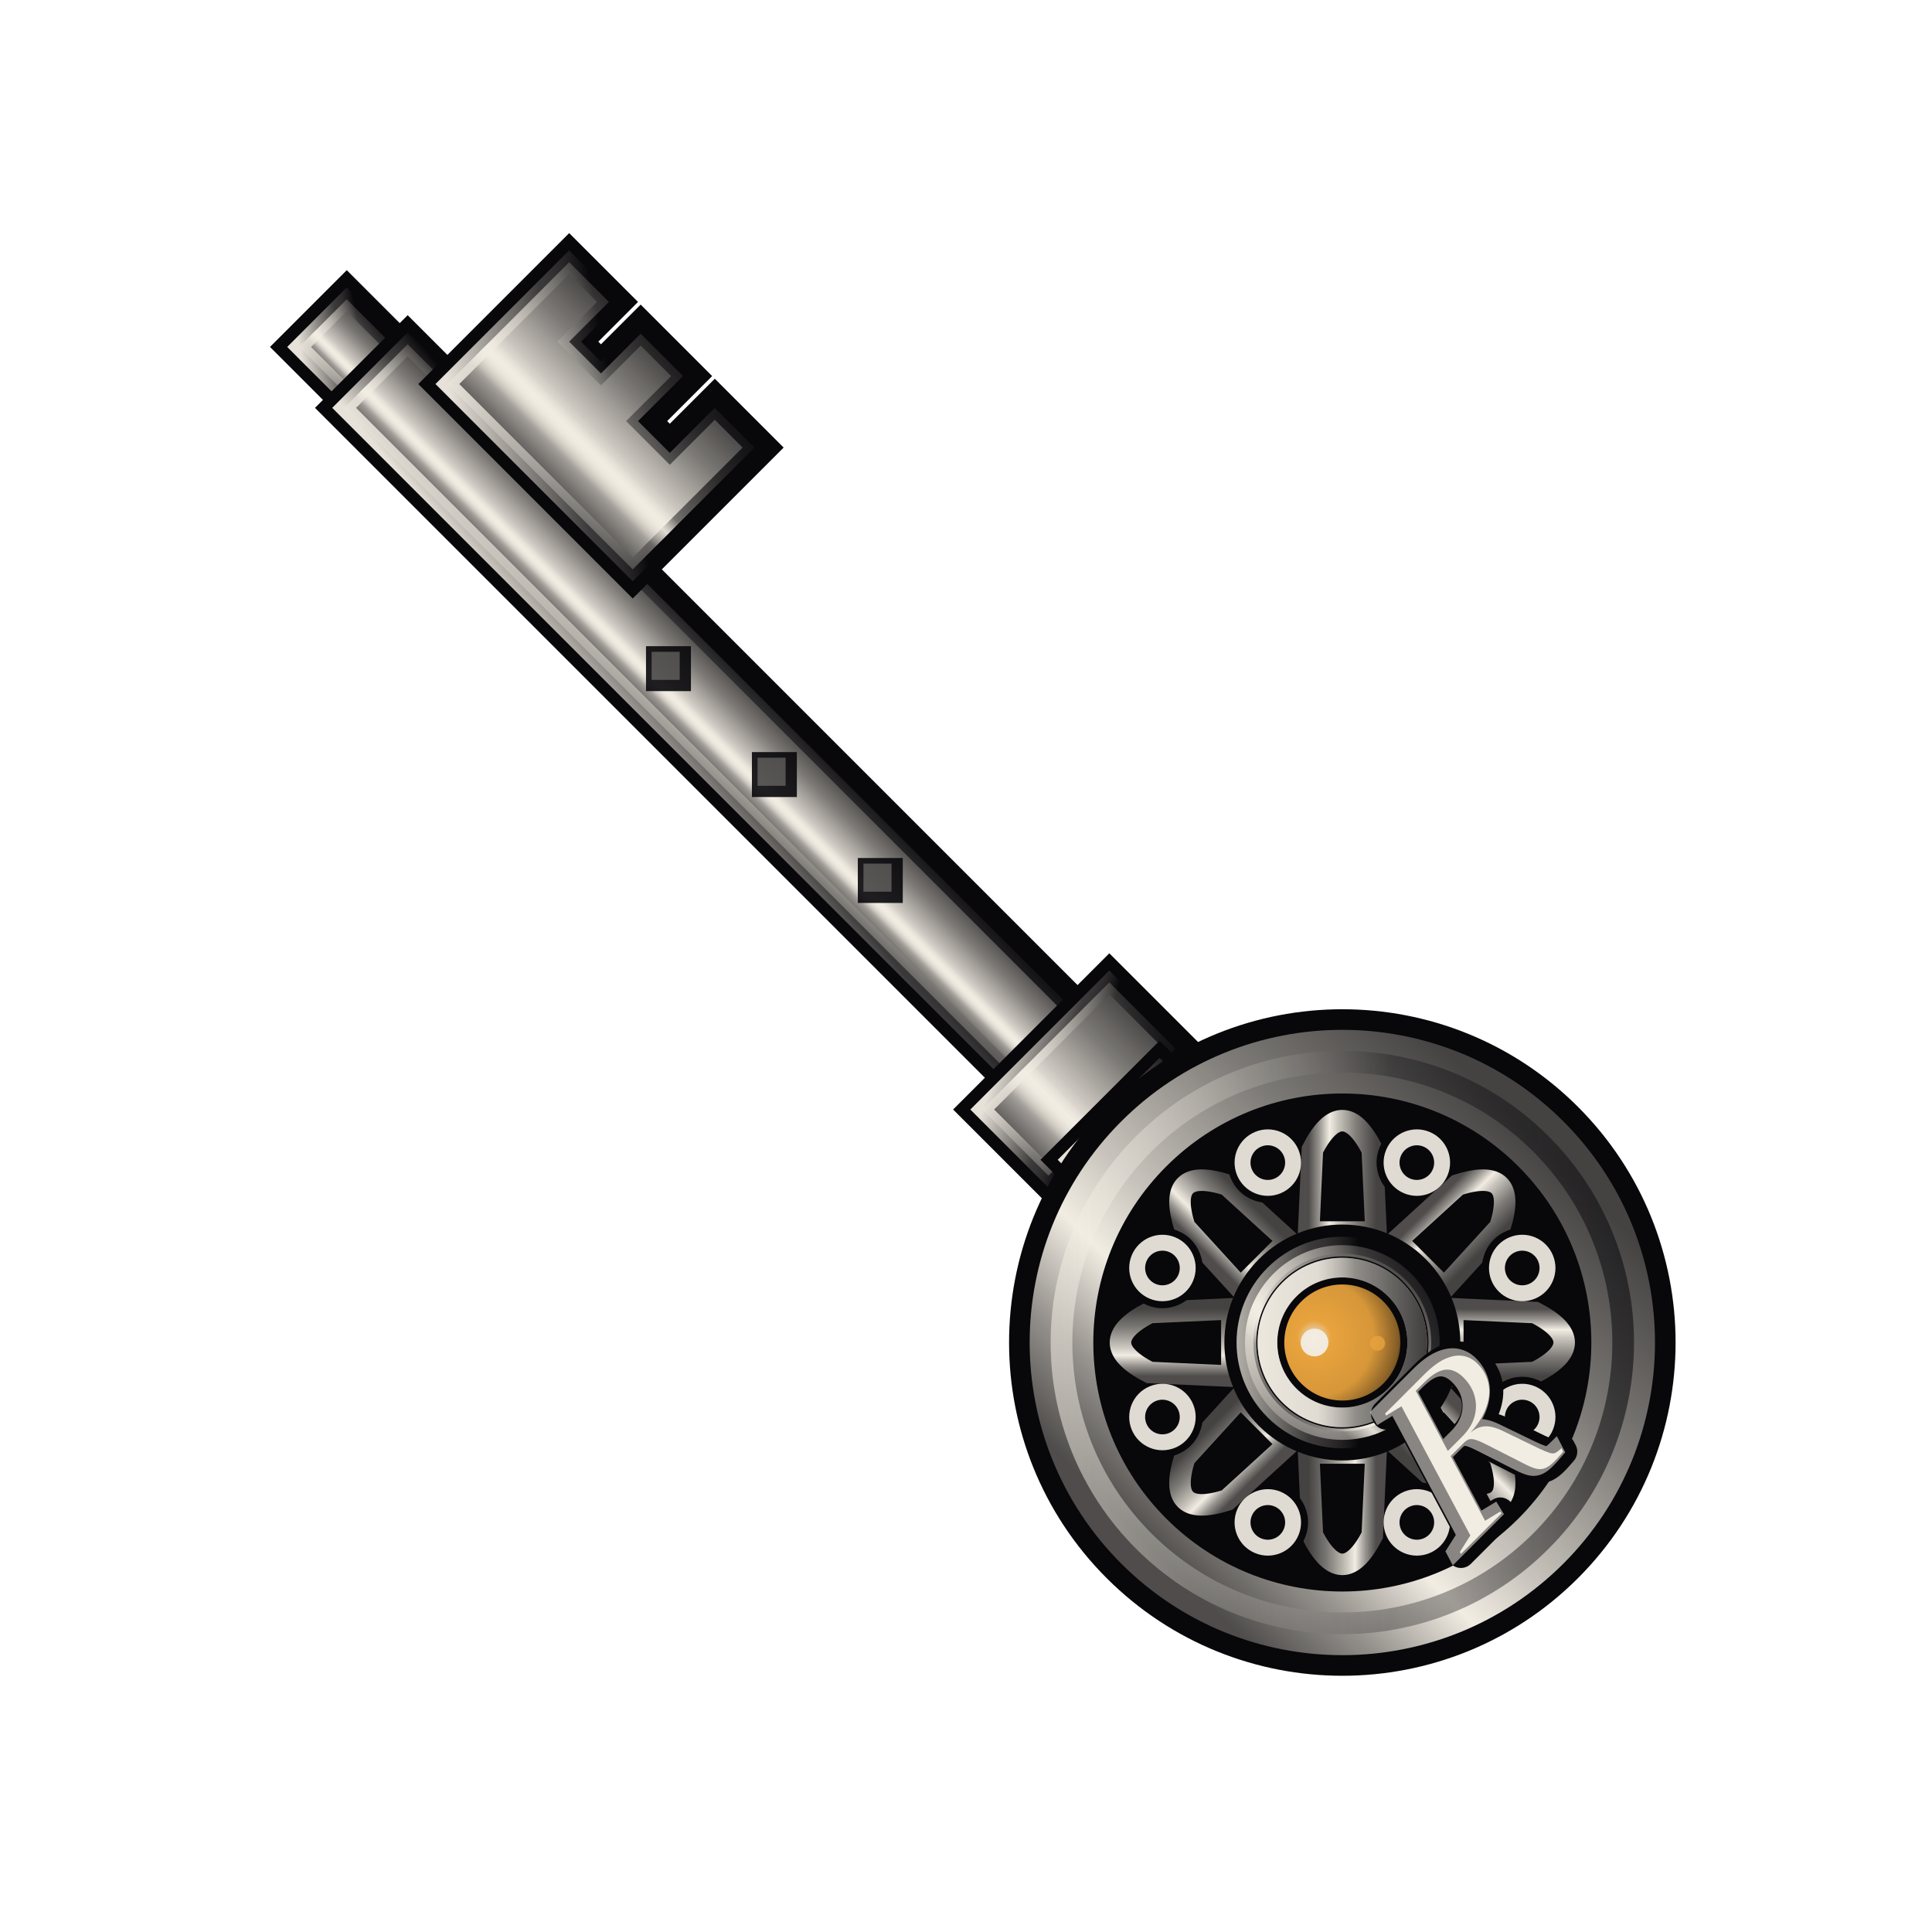
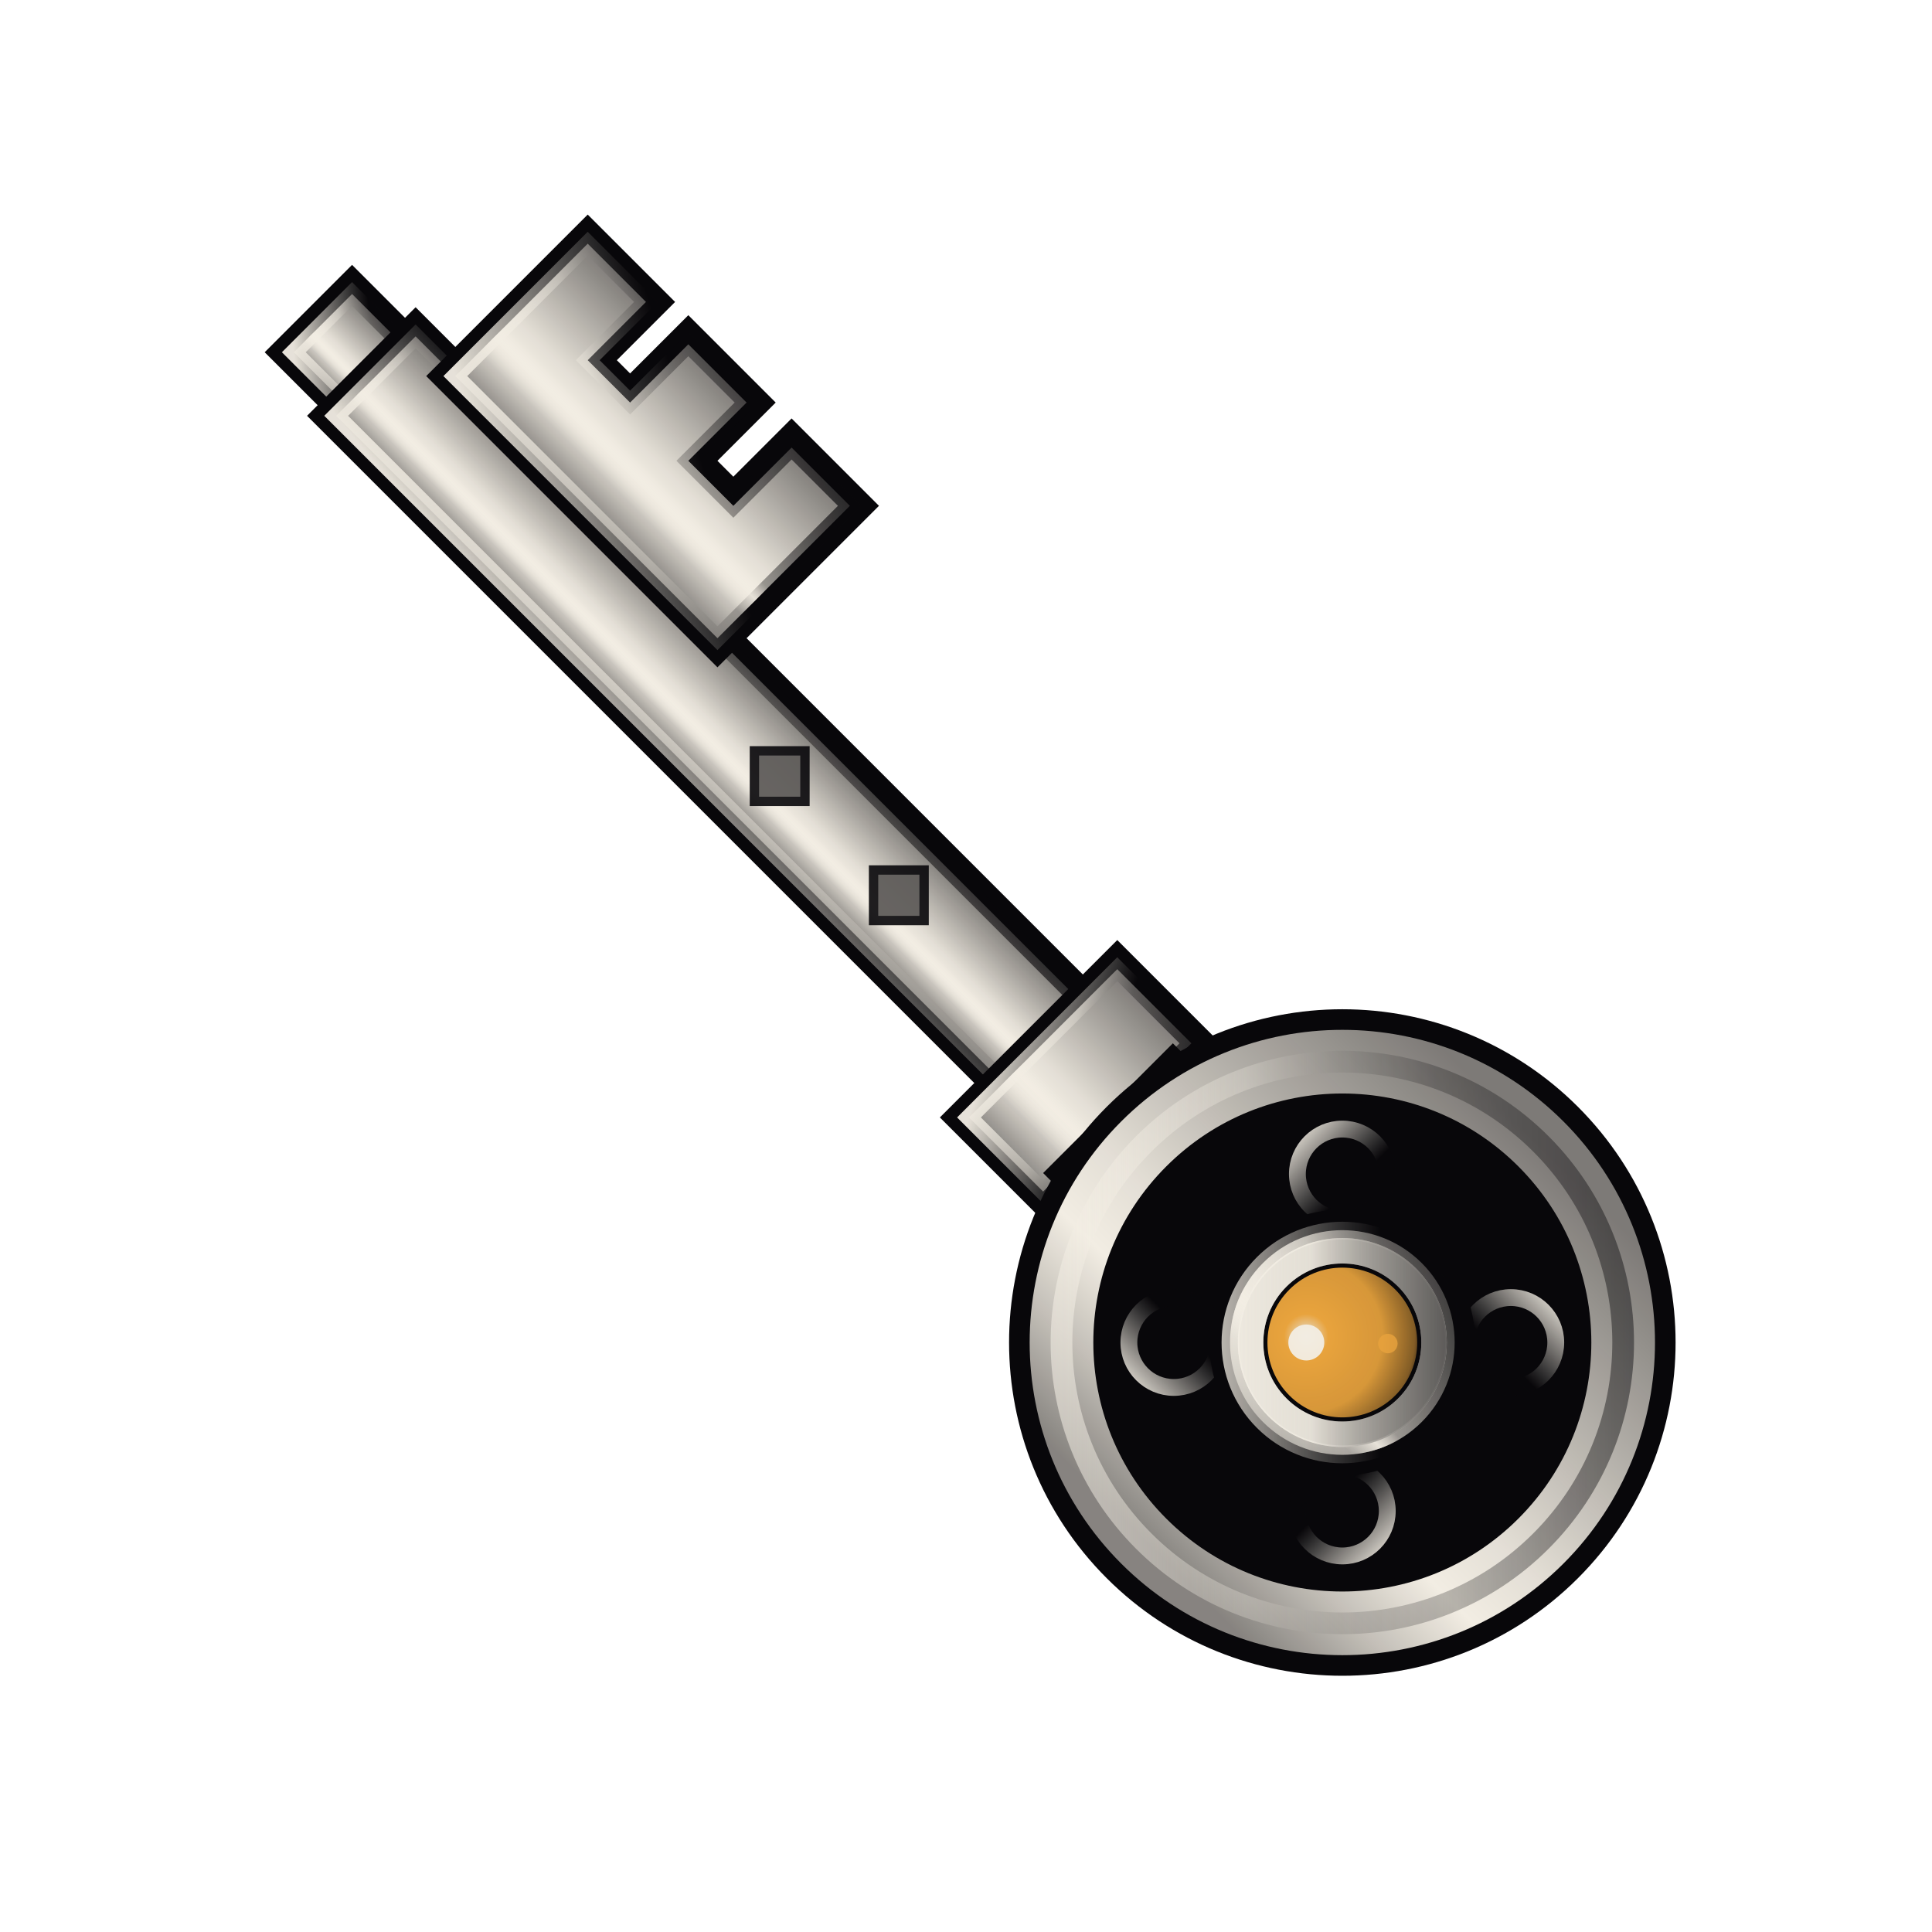
<svg xmlns="http://www.w3.org/2000/svg" viewBox="0 0 43 43" width="43" height="43">
  <g transform="translate(1.00 12.79) rotate(-45) scale(0.4167)">
    <defs>
      <linearGradient id="km" class="lc-metal" x1="0" y1="0" x2="1" y2="0">
-         <stop offset="0" stop-color="#F2EDE3" stop-opacity=".30" />
-         <stop offset=".16" stop-color="#F2EDE3" stop-opacity=".62" />
+         <stop offset="0" stop-color="#F2EDE3" stop-opacity=".54" />
+         <stop offset=".16" stop-color="#F2EDE3" stop-opacity=".80" />
        <stop offset=".31" stop-color="#F2EDE3" stop-opacity="1" />
-         <stop offset=".44" stop-color="#F2EDE3" stop-opacity=".82" />
-         <stop offset=".72" stop-color="#F2EDE3" stop-opacity=".50" />
-         <stop offset="1" stop-color="#F2EDE3" stop-opacity=".26" />
+         <stop offset=".44" stop-color="#F2EDE3" stop-opacity=".94" />
+         <stop offset=".72" stop-color="#F2EDE3" stop-opacity=".72" />
+         <stop offset="1" stop-color="#F2EDE3" stop-opacity=".50" />
      </linearGradient>
      <linearGradient id="ke" class="lc-rim" x1="0" y1="0" x2="1" y2="1">
        <stop offset="0" stop-color="#F2EDE3" stop-opacity=".95" />
-         <stop offset=".38" stop-color="#F2EDE3" stop-opacity=".22" />
-         <stop offset=".56" stop-color="#08070A" stop-opacity=".35" />
-         <stop offset="1" stop-color="#08070A" stop-opacity=".85" />
+         <stop offset=".38" stop-color="#F2EDE3" stop-opacity=".34" />
+         <stop offset=".62" stop-color="#08070A" stop-opacity=".30" />
+         <stop offset="1" stop-color="#08070A" stop-opacity=".70" />
      </linearGradient>
      <linearGradient id="ks" class="lc-spec" x1="0" y1="0" x2="1" y2="0">
        <stop offset=".18" stop-color="#F2EDE3" stop-opacity="0" />
        <stop offset=".29" stop-color="#F2EDE3" stop-opacity=".85" />
        <stop offset=".38" stop-color="#F2EDE3" stop-opacity="0" />
      </linearGradient>
      <radialGradient id="ko" cx=".5" cy=".5" r=".5">
        <stop offset=".55" stop-color="#08070A" stop-opacity="0" />
        <stop offset="1" stop-color="#08070A" stop-opacity=".7" />
      </radialGradient>
      <radialGradient id="kg" cx=".36" cy=".30" r=".82">
        <stop offset="0" stop-color="#F2EDE3" stop-opacity=".95" />
        <stop offset=".18" stop-color="#E8A33D" />
        <stop offset=".62" stop-color="#E8A33D" stop-opacity=".92" />
        <stop offset=".88" stop-color="#E8A33D" stop-opacity=".55" />
        <stop offset="1" stop-color="#08070A" stop-opacity=".55" />
      </radialGradient>
    </defs>
    <g>
-       <rect x="18.2" y="1" width="3.6" height="5.4" fill="#08070A" stroke="#08070A" stroke-width="2.2" stroke-linejoin="miter" />
-       <rect x="18.2" y="1" width="3.6" height="5.4" fill="url(#km)" />
-       <rect x="18.2" y="1" width="3.6" height="5.4" fill="none" stroke="url(#ke)" stroke-width=".9" />
-       <rect x="18.2" y="1" width="3.6" height="5.4" fill="url(#ks)" />
+       <rect x="17.8" y="1" width="4.4" height="5.4" fill="#08070A" stroke="#08070A" stroke-width="2.2" stroke-linejoin="miter" />
+       <rect x="17.8" y="1" width="4.4" height="5.4" fill="url(#km)" />
+       <rect x="17.8" y="1" width="4.4" height="5.4" fill="none" stroke="url(#ke)" stroke-width=".9" />
+       <rect x="17.8" y="1" width="4.4" height="5.4" fill="url(#ks)" />
    </g>
    <g class="lc-shaft">
-       <rect x="17.6" y="5" width="4.8" height="52" fill="#08070A" stroke="#08070A" stroke-width="2.2" stroke-linejoin="miter" />
-       <rect x="17.6" y="5" width="4.8" height="52" fill="url(#km)" />
-       <rect x="17.6" y="5" width="4.8" height="52" fill="none" stroke="url(#ke)" stroke-width=".9" />
-       <rect x="17.6" y="5" width="4.8" height="52" fill="url(#ks)" />
+       <rect x="17" y="5" width="6" height="52" fill="#08070A" stroke="#08070A" stroke-width="2.2" stroke-linejoin="miter" />
+       <rect x="17" y="5" width="6" height="52" fill="url(#km)" />
+       <rect x="17" y="5" width="6" height="52" fill="none" stroke="url(#ke)" stroke-width=".9" />
+       <rect x="17" y="5" width="6" height="52" fill="url(#ks)" />
    </g>
    <g>
-       <path d="M22.4 8H31.6V11H28.6V13.4H31.6V16.6H28.2V19H31.6V22H22.4Z" fill="#08070A" stroke="#08070A" stroke-width="2.2" stroke-linejoin="miter" />
-       <path d="M22.4 8H31.6V11H28.6V13.4H31.6V16.6H28.2V19H31.6V22H22.4Z" fill="url(#km)" />
-       <path d="M22.4 8H31.6V11H28.6V13.4H31.6V16.6H28.2V19H31.6V22H22.4Z" fill="none" stroke="url(#ke)" stroke-width=".9" />
-       <path d="M22.4 8H31.6V11H28.6V13.4H31.6V16.6H28.2V19H31.6V22H22.4Z" fill="url(#ks)" />
+       <path d="M23 8H33V12.4H28.6V15.6H33V20H28.6V23.4H33V27.8H23Z" fill="#08070A" stroke="#08070A" stroke-width="2.2" stroke-linejoin="miter" />
+       <path d="M23 8H33V12.4H28.6V15.6H33V20H28.6V23.4H33V27.8H23Z" fill="url(#km)" />
+       <path d="M23 8H33V12.4H28.6V15.6H33V20H28.6V23.4H33V27.8H23Z" fill="none" stroke="url(#ke)" stroke-width=".9" />
+       <path d="M23 8H33V12.4H28.6V15.6H33V20H28.6V23.4H33V27.8H23Z" fill="url(#ks)" />
    </g>
    <g>
-       <g transform="rotate(45 20 27.1)">
-         <rect x="18.8" y="25.9" width="2.4" height="2.4" fill="#08070A" opacity=".9" />
-         <rect x="19.1" y="26.2" width="1.5" height="1.5" fill="#F2EDE3" opacity=".28" />
+       <g transform="rotate(45 20 35.5)">
+         <rect x="18.4" y="33.7" width="3.2" height="3.2" fill="#08070A" opacity=".9" />
+         <rect x="18.9" y="34.2" width="2.2" height="2.2" fill="#F2EDE3" opacity=".34" />
      </g>
-       <g transform="rotate(45 20 35.1)">
-         <rect x="18.8" y="33.9" width="2.4" height="2.4" fill="#08070A" opacity=".9" />
-         <rect x="19.1" y="34.2" width="1.5" height="1.5" fill="#F2EDE3" opacity=".28" />
-       </g>
-       <g transform="rotate(45 20 43.1)">
-         <rect x="18.8" y="41.9" width="2.4" height="2.4" fill="#08070A" opacity=".9" />
-         <rect x="19.1" y="42.2" width="1.5" height="1.5" fill="#F2EDE3" opacity=".28" />
+       <g transform="rotate(45 20 44.5)">
+         <rect x="18.4" y="42.7" width="3.2" height="3.2" fill="#08070A" opacity=".9" />
+         <rect x="18.9" y="43.2" width="2.2" height="2.2" fill="#F2EDE3" opacity=".34" />
      </g>
    </g>
    <g>
-       <rect x="15.2" y="55.6" width="9.6" height="5" fill="#08070A" stroke="#08070A" stroke-width="2.2" stroke-linejoin="miter" />
-       <rect x="15.2" y="55.6" width="9.6" height="5" fill="url(#km)" />
-       <rect x="15.2" y="55.6" width="9.6" height="5" fill="none" stroke="url(#ke)" stroke-width=".9" />
-       <rect x="15.2" y="55.6" width="9.6" height="5" fill="url(#ks)" />
+       <rect x="14.4" y="55.4" width="11.2" height="5.6" fill="#08070A" stroke="#08070A" stroke-width="2.2" stroke-linejoin="miter" />
+       <rect x="14.4" y="55.4" width="11.2" height="5.6" fill="url(#km)" />
+       <rect x="14.4" y="55.4" width="11.2" height="5.6" fill="none" stroke="url(#ke)" stroke-width=".9" />
+       <rect x="14.4" y="55.4" width="11.2" height="5.6" fill="url(#ks)" />
    </g>
    <g>
-       <rect x="16.6" y="60.8" width="6.8" height="3.4" fill="#08070A" stroke="#08070A" stroke-width="2.2" stroke-linejoin="miter" />
-       <rect x="16.6" y="60.8" width="6.8" height="3.4" fill="url(#km)" />
-       <rect x="16.6" y="60.8" width="6.8" height="3.4" fill="none" stroke="url(#ke)" stroke-width=".9" />
-       <rect x="16.6" y="60.8" width="6.8" height="3.4" fill="url(#ks)" />
+       <rect x="16.2" y="61.4" width="7.6" height="3.4" fill="#08070A" stroke="#08070A" stroke-width="2.2" stroke-linejoin="miter" />
+       <rect x="16.2" y="61.4" width="7.6" height="3.4" fill="url(#km)" />
+       <rect x="16.2" y="61.4" width="7.6" height="3.4" fill="none" stroke="url(#ke)" stroke-width=".9" />
+       <rect x="16.2" y="61.4" width="7.6" height="3.4" fill="url(#ks)" />
    </g>
    <circle cx="20" cy="78" r="17.2" fill="#08070A" />
    <g>
      <circle cx="20" cy="78" r="15" fill="none" stroke="#08070A" stroke-width="5.6" stroke-linecap="square" />
      <circle cx="20" cy="78" r="15" fill="none" stroke="url(#km)" stroke-width="3.4" stroke-linecap="square" />
      <circle cx="20" cy="78" r="15" fill="none" stroke="url(#ke)" stroke-width="1.16" stroke-linecap="square" opacity=".8" />
    </g>
-     <circle cx="20" cy="78" r="12.4" fill="none" stroke="#08070A" stroke-width="1.1" opacity=".8" />
-     <circle cx="20" cy="78" r="12.4" fill="url(#ko)" />
-     <path d="M18.2 72.1L18.4 67.7Q20 64.6 21.6 67.7L21.8 72.1Z" transform="rotate(0 20 78)" fill="#08070A" stroke="#08070A" stroke-width="2.2" />
-     <path d="M18.2 72.1L18.4 67.7Q20 64.6 21.6 67.7L21.8 72.1Z" transform="rotate(45 20 78)" fill="#08070A" stroke="#08070A" stroke-width="2.2" />
-     <path d="M18.2 72.1L18.4 67.7Q20 64.6 21.6 67.7L21.8 72.1Z" transform="rotate(90 20 78)" fill="#08070A" stroke="#08070A" stroke-width="2.2" />
-     <path d="M18.2 72.1L18.4 67.7Q20 64.6 21.6 67.7L21.8 72.1Z" transform="rotate(135 20 78)" fill="#08070A" stroke="#08070A" stroke-width="2.2" />
-     <path d="M18.2 72.1L18.4 67.7Q20 64.6 21.6 67.7L21.8 72.1Z" transform="rotate(180 20 78)" fill="#08070A" stroke="#08070A" stroke-width="2.2" />
-     <path d="M18.2 72.1L18.4 67.7Q20 64.6 21.6 67.7L21.8 72.1Z" transform="rotate(225 20 78)" fill="#08070A" stroke="#08070A" stroke-width="2.2" />
-     <path d="M18.2 72.1L18.4 67.7Q20 64.6 21.6 67.7L21.8 72.1Z" transform="rotate(270 20 78)" fill="#08070A" stroke="#08070A" stroke-width="2.2" />
-     <path d="M18.2 72.1L18.4 67.7Q20 64.6 21.6 67.7L21.8 72.1Z" transform="rotate(315 20 78)" fill="#08070A" stroke="#08070A" stroke-width="2.2" />
-     <path d="M18.2 72.1L18.4 67.7Q20 64.6 21.6 67.7L21.8 72.1Z" transform="rotate(0 20 78)" fill="none" stroke="url(#km)" stroke-width="1.15" />
-     <circle cx="20" cy="67.6" r="1.35" transform="rotate(22.5 20 78)" fill="#08070A" stroke="#08070A" stroke-width="1.6" />
-     <circle cx="20" cy="67.6" r="1.35" transform="rotate(22.5 20 78)" fill="none" stroke="#F2EDE3" stroke-width=".85" opacity=".92" />
-     <path d="M18.2 72.1L18.4 67.7Q20 64.6 21.6 67.7L21.8 72.1Z" transform="rotate(45 20 78)" fill="none" stroke="url(#km)" stroke-width="1.15" />
-     <circle cx="20" cy="67.6" r="1.35" transform="rotate(67.5 20 78)" fill="#08070A" stroke="#08070A" stroke-width="1.6" />
-     <circle cx="20" cy="67.6" r="1.35" transform="rotate(67.5 20 78)" fill="none" stroke="#F2EDE3" stroke-width=".85" opacity=".92" />
-     <path d="M18.2 72.1L18.4 67.7Q20 64.6 21.6 67.7L21.8 72.1Z" transform="rotate(90 20 78)" fill="none" stroke="url(#km)" stroke-width="1.15" />
-     <circle cx="20" cy="67.6" r="1.35" transform="rotate(112.5 20 78)" fill="#08070A" stroke="#08070A" stroke-width="1.6" />
-     <circle cx="20" cy="67.6" r="1.35" transform="rotate(112.5 20 78)" fill="none" stroke="#F2EDE3" stroke-width=".85" opacity=".92" />
-     <path d="M18.2 72.1L18.4 67.7Q20 64.6 21.6 67.7L21.8 72.1Z" transform="rotate(135 20 78)" fill="none" stroke="url(#km)" stroke-width="1.15" />
-     <circle cx="20" cy="67.6" r="1.35" transform="rotate(157.5 20 78)" fill="#08070A" stroke="#08070A" stroke-width="1.6" />
-     <circle cx="20" cy="67.6" r="1.35" transform="rotate(157.5 20 78)" fill="none" stroke="#F2EDE3" stroke-width=".85" opacity=".92" />
-     <path d="M18.2 72.1L18.4 67.7Q20 64.6 21.6 67.7L21.8 72.1Z" transform="rotate(180 20 78)" fill="none" stroke="url(#km)" stroke-width="1.15" />
-     <circle cx="20" cy="67.6" r="1.35" transform="rotate(202.5 20 78)" fill="#08070A" stroke="#08070A" stroke-width="1.6" />
-     <circle cx="20" cy="67.6" r="1.35" transform="rotate(202.5 20 78)" fill="none" stroke="#F2EDE3" stroke-width=".85" opacity=".92" />
-     <path d="M18.2 72.1L18.4 67.7Q20 64.6 21.6 67.7L21.8 72.1Z" transform="rotate(225 20 78)" fill="none" stroke="url(#km)" stroke-width="1.15" />
-     <circle cx="20" cy="67.6" r="1.35" transform="rotate(247.5 20 78)" fill="#08070A" stroke="#08070A" stroke-width="1.6" />
-     <circle cx="20" cy="67.6" r="1.35" transform="rotate(247.5 20 78)" fill="none" stroke="#F2EDE3" stroke-width=".85" opacity=".92" />
-     <path d="M18.2 72.1L18.4 67.7Q20 64.6 21.6 67.7L21.8 72.1Z" transform="rotate(270 20 78)" fill="none" stroke="url(#km)" stroke-width="1.15" />
-     <circle cx="20" cy="67.6" r="1.35" transform="rotate(292.5 20 78)" fill="#08070A" stroke="#08070A" stroke-width="1.6" />
-     <circle cx="20" cy="67.6" r="1.35" transform="rotate(292.5 20 78)" fill="none" stroke="#F2EDE3" stroke-width=".85" opacity=".92" />
-     <path d="M18.2 72.1L18.4 67.7Q20 64.6 21.6 67.7L21.8 72.1Z" transform="rotate(315 20 78)" fill="none" stroke="url(#km)" stroke-width="1.15" />
-     <circle cx="20" cy="67.6" r="1.35" transform="rotate(337.5 20 78)" fill="#08070A" stroke="#08070A" stroke-width="1.6" />
-     <circle cx="20" cy="67.6" r="1.35" transform="rotate(337.5 20 78)" fill="none" stroke="#F2EDE3" stroke-width=".85" opacity=".92" />
+     <circle cx="20" cy="78" r="12.4" fill="none" stroke="#08070A" stroke-width="1" />
+     <g transform="rotate(45 20 78)">
+       <circle cx="20" cy="69" r="2.4" fill="#08070A" />
+       <circle cx="20" cy="69" r="2.4" fill="none" stroke="url(#ke)" stroke-width=".9" />
+     </g>
+     <g transform="rotate(135 20 78)">
+       <circle cx="20" cy="69" r="2.4" fill="#08070A" />
+       <circle cx="20" cy="69" r="2.4" fill="none" stroke="url(#ke)" stroke-width=".9" />
+     </g>
+     <g transform="rotate(225 20 78)">
+       <circle cx="20" cy="69" r="2.4" fill="#08070A" />
+       <circle cx="20" cy="69" r="2.4" fill="none" stroke="url(#ke)" stroke-width=".9" />
+     </g>
+     <g transform="rotate(315 20 78)">
+       <circle cx="20" cy="69" r="2.4" fill="#08070A" />
+       <circle cx="20" cy="69" r="2.4" fill="none" stroke="url(#ke)" stroke-width=".9" />
+     </g>
    <g>
-       <circle cx="20" cy="78" r="5.2" fill="#08070A" stroke="#08070A" stroke-width="2.2" stroke-linejoin="miter" />
-       <circle cx="20" cy="78" r="5.2" fill="url(#km)" />
-       <circle cx="20" cy="78" r="5.2" fill="none" stroke="url(#ke)" stroke-width=".9" />
-       <circle cx="20" cy="78" r="5.2" fill="url(#ks)" />
+       <circle cx="20" cy="78" r="6" fill="#08070A" stroke="#08070A" stroke-width="2.2" stroke-linejoin="miter" />
+       <circle cx="20" cy="78" r="6" fill="url(#km)" />
+       <circle cx="20" cy="78" r="6" fill="none" stroke="url(#ke)" stroke-width=".9" />
+       <circle cx="20" cy="78" r="6" fill="url(#ks)" />
    </g>
-     <circle cx="20" cy="78" r="4.60" fill="#08070A" />
-     <circle cx="20" cy="78" r="4.00" fill="none" stroke="#F2EDE3" stroke-width="1.05" opacity=".9" />
-     <circle cx="20" cy="78" r="4.00" fill="none" stroke="url(#ke)" stroke-width="1.05" />
-     <circle class="lc-gem" cx="20" cy="78" r="3.1" fill="url(#kg)" />
-     <circle cx="18.95" cy="76.95" r="0.74" fill="#F2EDE3" opacity=".95" />
-     <circle cx="21.30" cy="79.36" r="0.40" fill="#E8A33D" opacity=".8" />
-     <path d="M34.11 30.83Q36.62 30.83 38.49 29.81Q40.36 28.78 41.40 26.97Q42.44 25.17 42.44 22.85Q42.44 20.43 41.02 19.26Q39.60 18.09 36.26 18.09H30.91L31.25 17.00H37.43Q40.59 17.00 42.53 17.75Q44.47 18.50 45.38 19.82Q46.29 21.14 46.29 22.83Q46.29 25.31 44.99 27.23Q43.70 29.14 41.21 30.24Q38.73 31.35 35.13 31.46V31.41Q36.62 31.41 37.62 31.87Q38.62 32.33 39.30 33.26Q39.98 34.19 40.48 35.63L43.05 43.03Q43.57 44.49 43.92 45.15Q44.26 45.81 44.76 45.97Q45.27 46.14 46.21 46.14L45.98 46.87Q44.10 47.04 42.92 46.99Q41.73 46.94 41.01 46.56Q40.29 46.18 39.84 45.41Q39.40 44.64 38.98 43.36L36.51 35.76Q35.95 34.00 35.53 33.19Q35.11 32.38 34.65 32.15Q34.19 31.92 33.44 31.92H26.67L27.01 30.83ZM25.63 45.62 29.01 46.45 28.91 46.87H17.71L17.84 46.45L21.56 45.62L29.89 18.25L26.49 17.42L26.61 17.00H34.34Z" transform="translate(20.77 86.81) scale(0.2733) translate(-32 -32)" fill="#08070A" opacity=".8" />
-     <path d="M34.11 30.83Q36.62 30.83 38.49 29.81Q40.36 28.78 41.40 26.97Q42.44 25.17 42.44 22.85Q42.44 20.43 41.02 19.26Q39.60 18.09 36.26 18.09H30.91L31.25 17.00H37.43Q40.59 17.00 42.53 17.75Q44.47 18.50 45.38 19.82Q46.29 21.14 46.29 22.83Q46.29 25.31 44.99 27.23Q43.70 29.14 41.21 30.24Q38.73 31.35 35.13 31.46V31.41Q36.62 31.41 37.62 31.87Q38.62 32.33 39.30 33.26Q39.98 34.19 40.48 35.63L43.05 43.03Q43.57 44.49 43.92 45.15Q44.26 45.81 44.76 45.97Q45.27 46.14 46.21 46.14L45.98 46.87Q44.10 47.04 42.92 46.99Q41.73 46.94 41.01 46.56Q40.29 46.18 39.84 45.41Q39.40 44.64 38.98 43.36L36.51 35.76Q35.95 34.00 35.53 33.19Q35.11 32.38 34.65 32.15Q34.19 31.92 33.44 31.92H26.67L27.01 30.83ZM25.63 45.62 29.01 46.45 28.91 46.87H17.71L17.84 46.45L21.56 45.62L29.89 18.25L26.49 17.42L26.61 17.00H34.34Z" transform="translate(20.40 86.40) scale(0.2733) translate(-32 -32)" fill="#F2EDE3" stroke="#08070A" stroke-width="5.49" paint-order="stroke" stroke-linejoin="round" />
-     <path d="M34.11 30.83Q36.62 30.83 38.49 29.81Q40.36 28.78 41.40 26.97Q42.44 25.17 42.44 22.85Q42.44 20.43 41.02 19.26Q39.60 18.09 36.26 18.09H30.91L31.25 17.00H37.43Q40.59 17.00 42.53 17.75Q44.47 18.50 45.38 19.82Q46.29 21.14 46.29 22.83Q46.29 25.31 44.99 27.23Q43.70 29.14 41.21 30.24Q38.73 31.35 35.13 31.46V31.41Q36.62 31.41 37.62 31.87Q38.62 32.33 39.30 33.26Q39.98 34.19 40.48 35.63L43.05 43.03Q43.57 44.49 43.92 45.15Q44.26 45.81 44.76 45.97Q45.27 46.14 46.21 46.14L45.98 46.87Q44.10 47.04 42.92 46.99Q41.73 46.94 41.01 46.56Q40.29 46.18 39.84 45.41Q39.40 44.64 38.98 43.36L36.51 35.76Q35.95 34.00 35.53 33.19Q35.11 32.38 34.65 32.15Q34.19 31.92 33.44 31.92H26.67L27.01 30.83ZM25.63 45.62 29.01 46.45 28.91 46.87H17.71L17.84 46.45L21.56 45.62L29.89 18.25L26.49 17.42L26.61 17.00H34.34Z" transform="translate(20.17 86.15) scale(0.2733) translate(-32 -32)" fill="none" stroke="#F2EDE3" stroke-width="2.75" opacity=".55" />
+     <circle cx="20" cy="78" r="5.50" fill="#08070A" />
+     <circle cx="20" cy="78" r="4.90" fill="none" stroke="#F2EDE3" stroke-width="1.36" opacity=".9" />
+     <circle cx="20" cy="78" r="4.90" fill="none" stroke="url(#ke)" stroke-width="1.36" />
+     <circle class="lc-gem" cx="20" cy="78" r="4" fill="url(#kg)" />
+     <circle cx="18.64" cy="76.64" r="0.96" fill="#F2EDE3" opacity=".95" />
+     <circle cx="21.68" cy="79.76" r="0.52" fill="#E8A33D" opacity=".8" />
  </g>
</svg>
